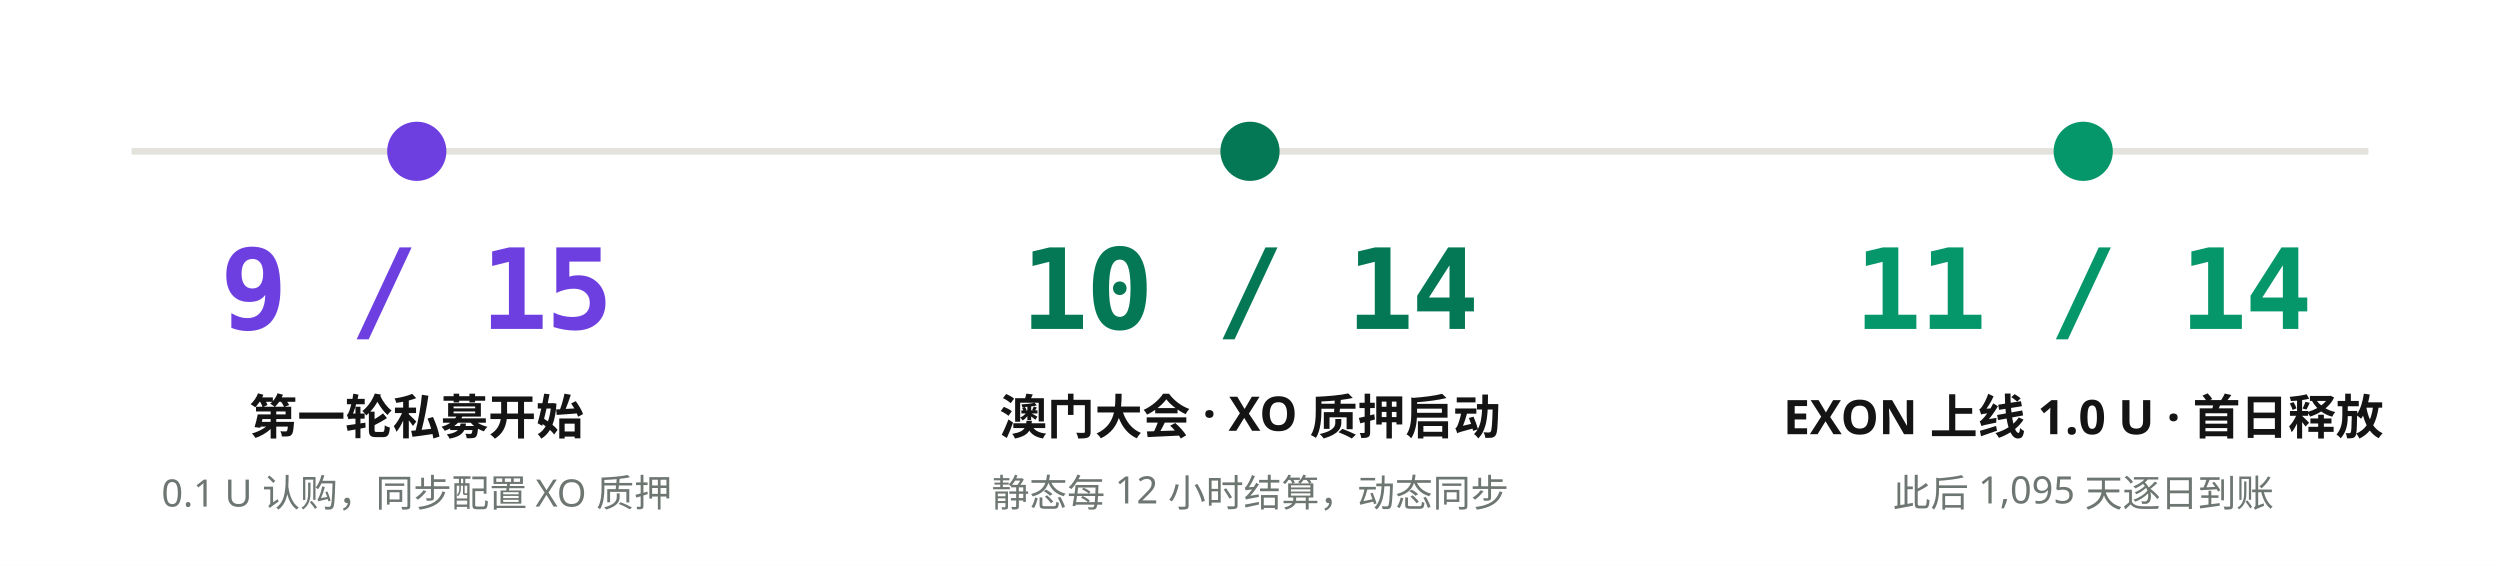
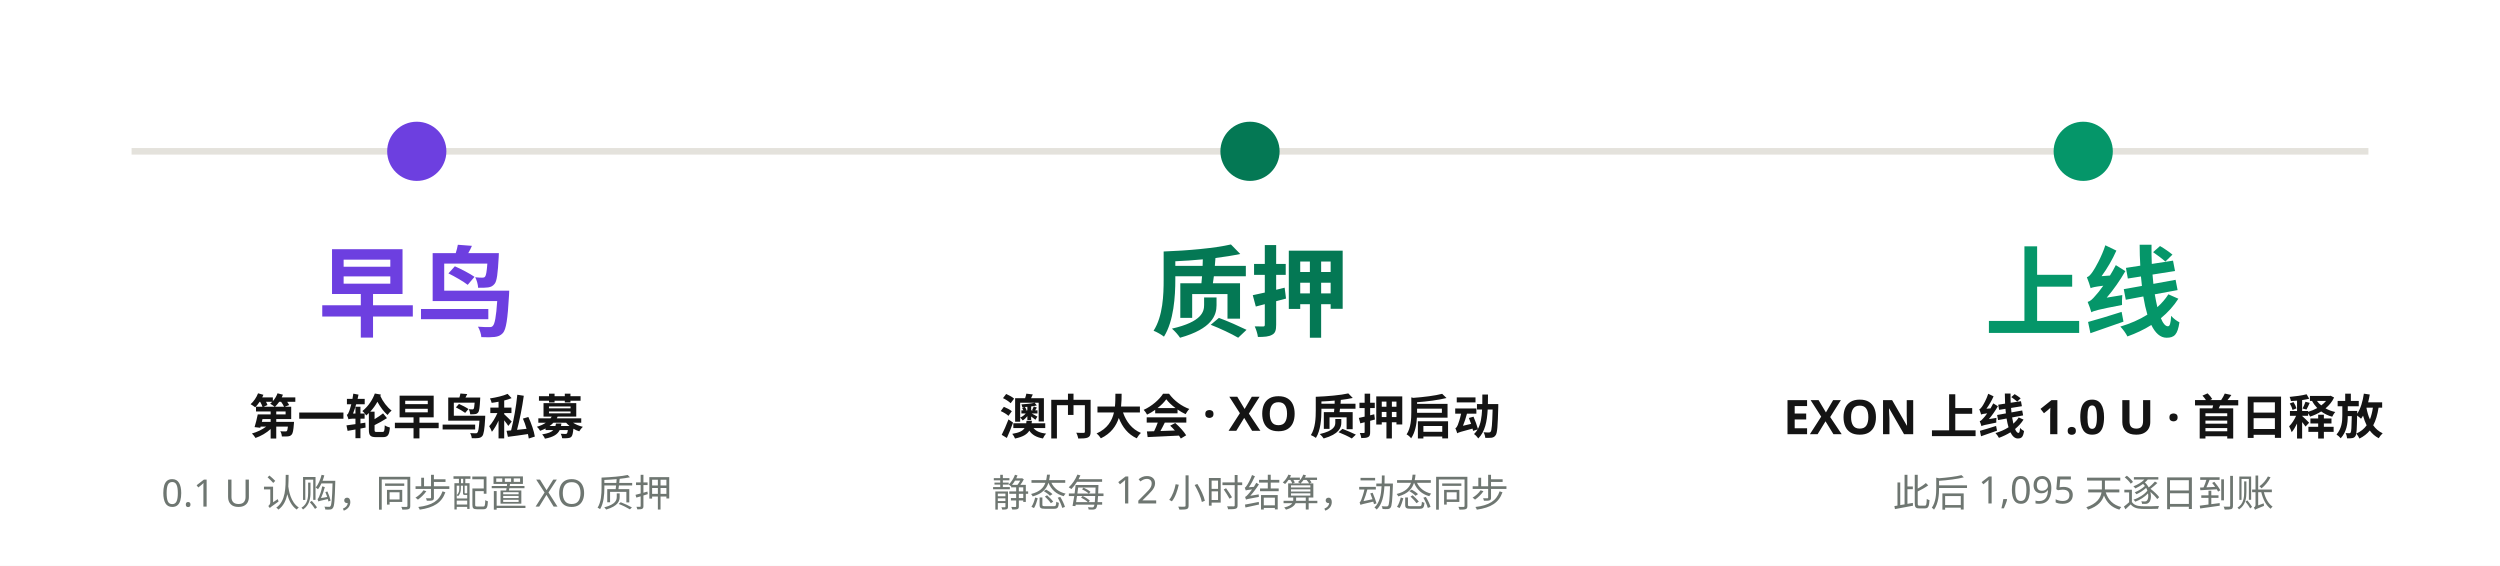
<svg xmlns="http://www.w3.org/2000/svg" viewBox="0 0 760 172" width="760" height="172" style="display:block;background:#FFFFFF">
  <rect width="760" height="172" fill="#FFFFFF" />
  <line x1="40" y1="46" x2="720" y2="46" stroke="#E4E2DC" stroke-width="2" />
  <circle cx="126.7" cy="46" r="9" fill="#6D3FE0" />
-   <text x="126.667" y="100" font-size="34" fill="#6D3FE0" font-family="'JetBrains Mono','SF Mono',Menlo,monospace" text-anchor="middle" font-weight="700" letter-spacing="-.02em">9 / 15</text>
-   <text x="126.667" y="132" font-size="14.5" fill="#141414" font-family="'PingFang SC','Hiragino Sans GB','Noto Sans SC',sans-serif" text-anchor="middle" font-weight="700" letter-spacing="0">第一轮私募开始</text>
+   <text x="126.667" y="100" font-size="30" fill="#6D3FE0" font-family="'PingFang SC','Hiragino Sans GB','Noto Sans SC',sans-serif" text-anchor="middle" font-weight="700" letter-spacing="0">早鸟</text>
+   <text x="126.667" y="132" font-size="14.5" fill="#141414" font-family="'PingFang SC','Hiragino Sans GB','Noto Sans SC',sans-serif" text-anchor="middle" font-weight="700" letter-spacing="0">第一轮早鸟私募</text>
  <text x="126.667" y="154" font-size="11.5" fill="#6E7671" font-family="'PingFang SC','Hiragino Sans GB','Noto Sans SC',sans-serif" text-anchor="middle" font-weight="400" letter-spacing="0">0.1 U 认购，同步配置 XO 质押</text>
  <circle cx="380.0" cy="46" r="9" fill="#047854" />
-   <text x="380.0" y="100" font-size="34" fill="#047854" font-family="'JetBrains Mono','SF Mono',Menlo,monospace" text-anchor="middle" font-weight="700" letter-spacing="-.02em">10 / 14</text>
+   <text x="380.0" y="100" font-size="30" fill="#047854" font-family="'PingFang SC','Hiragino Sans GB','Noto Sans SC',sans-serif" text-anchor="middle" font-weight="700" letter-spacing="0">质押</text>
  <text x="380.0" y="132" font-size="14.5" fill="#141414" font-family="'PingFang SC','Hiragino Sans GB','Noto Sans SC',sans-serif" text-anchor="middle" font-weight="700" letter-spacing="0">澳门大会 · XO 质押启动</text>
  <text x="380.0" y="154" font-size="11.5" fill="#6E7671" font-family="'PingFang SC','Hiragino Sans GB','Noto Sans SC',sans-serif" text-anchor="middle" font-weight="400" letter-spacing="0">静态每 12 小时结算，动态同步</text>
  <circle cx="633.3" cy="46" r="9" fill="#059669" />
-   <text x="633.333" y="100" font-size="34" fill="#059669" font-family="'JetBrains Mono','SF Mono',Menlo,monospace" text-anchor="middle" font-weight="700" letter-spacing="-.02em">11 / 14</text>
+   <text x="633.333" y="100" font-size="30" fill="#059669" font-family="'PingFang SC','Hiragino Sans GB','Noto Sans SC',sans-serif" text-anchor="middle" font-weight="700" letter-spacing="0">上线</text>
  <text x="633.333" y="132" font-size="14.5" fill="#141414" font-family="'PingFang SC','Hiragino Sans GB','Noto Sans SC',sans-serif" text-anchor="middle" font-weight="700" letter-spacing="0">EXON 上线 1.0 U · 首日释放</text>
  <text x="633.333" y="154" font-size="11.5" fill="#6E7671" font-family="'PingFang SC','Hiragino Sans GB','Noto Sans SC',sans-serif" text-anchor="middle" font-weight="400" letter-spacing="0">此后 1,095 天逐日到账</text>
</svg>
